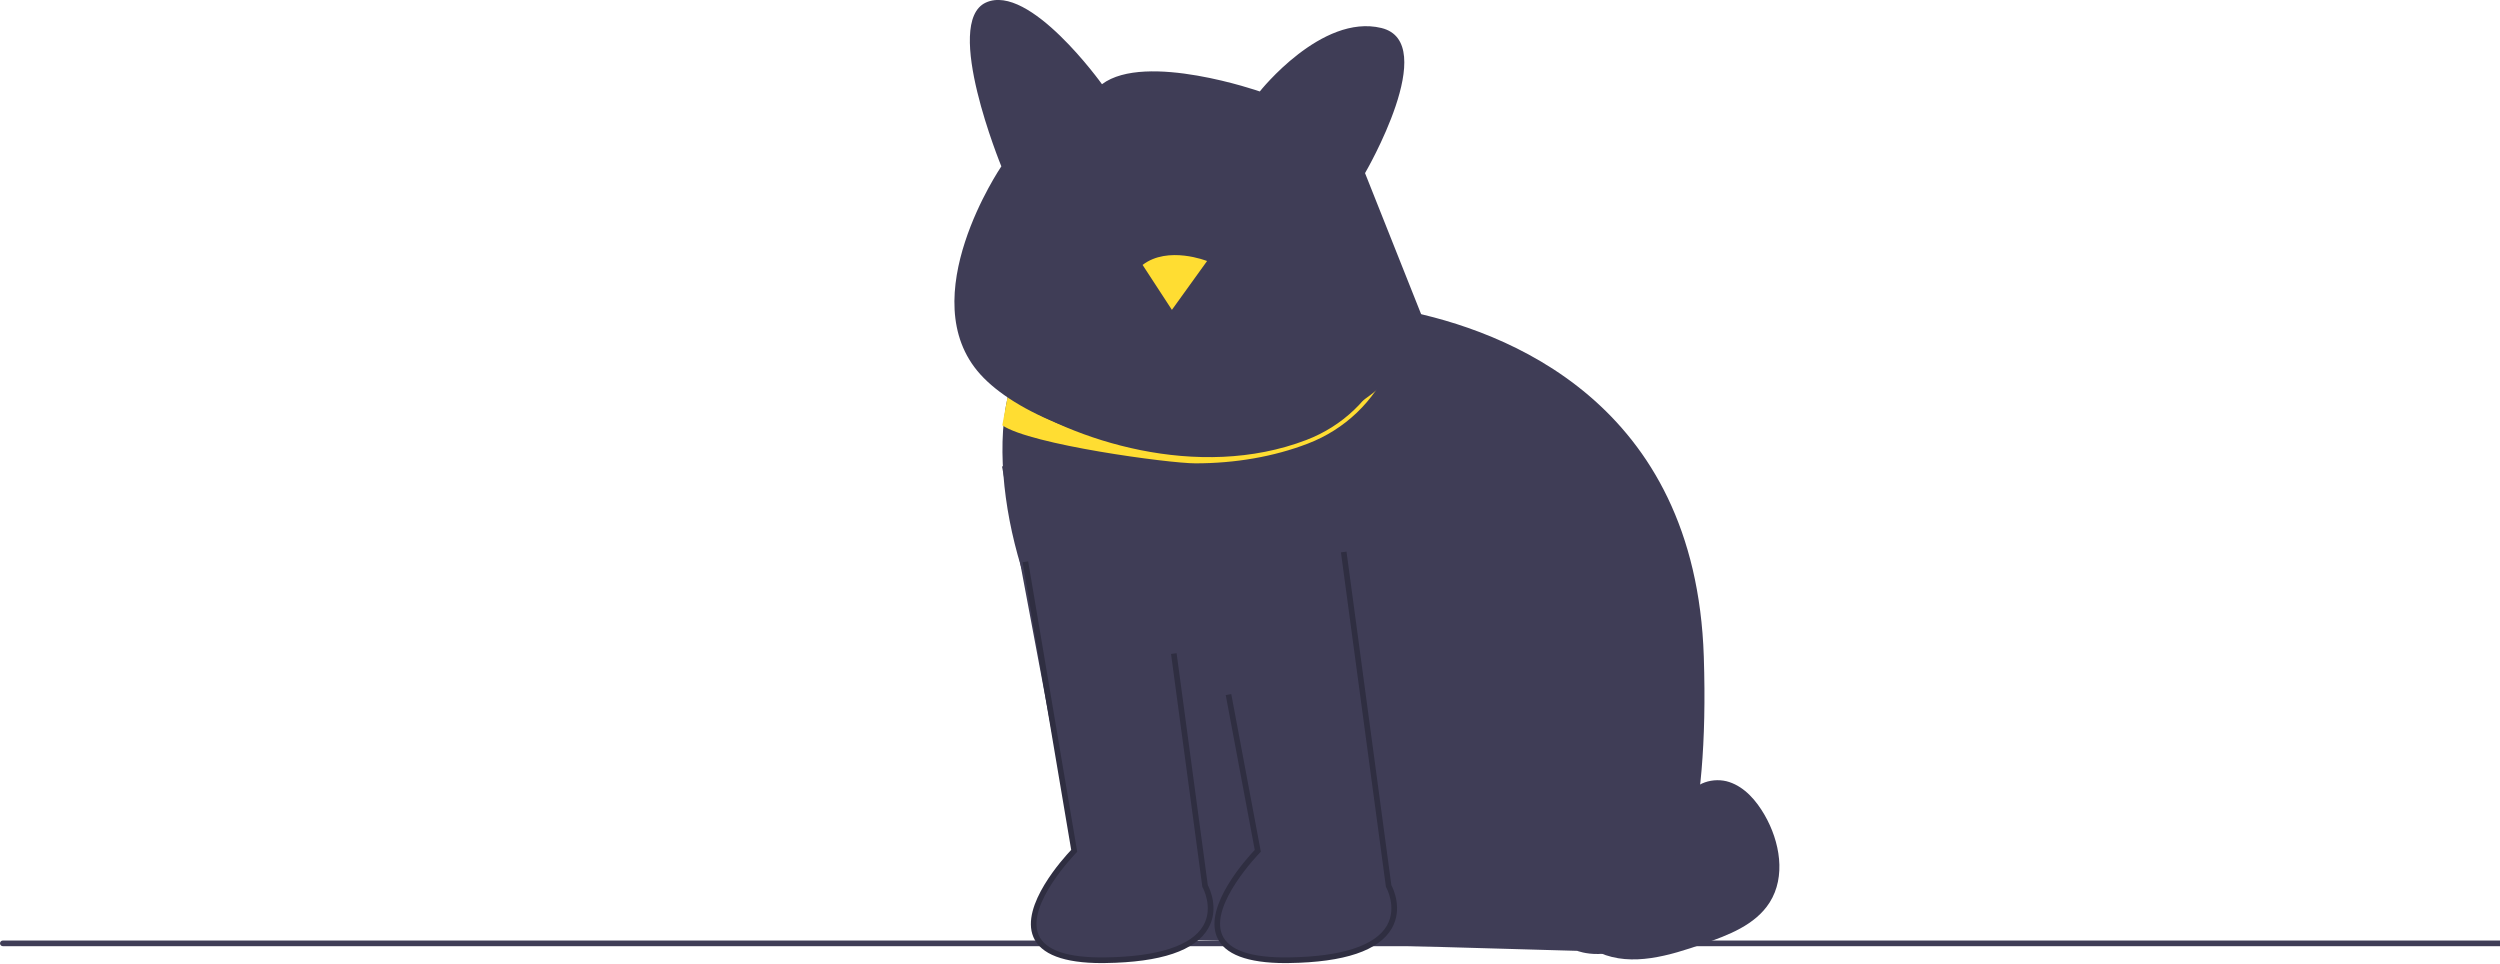
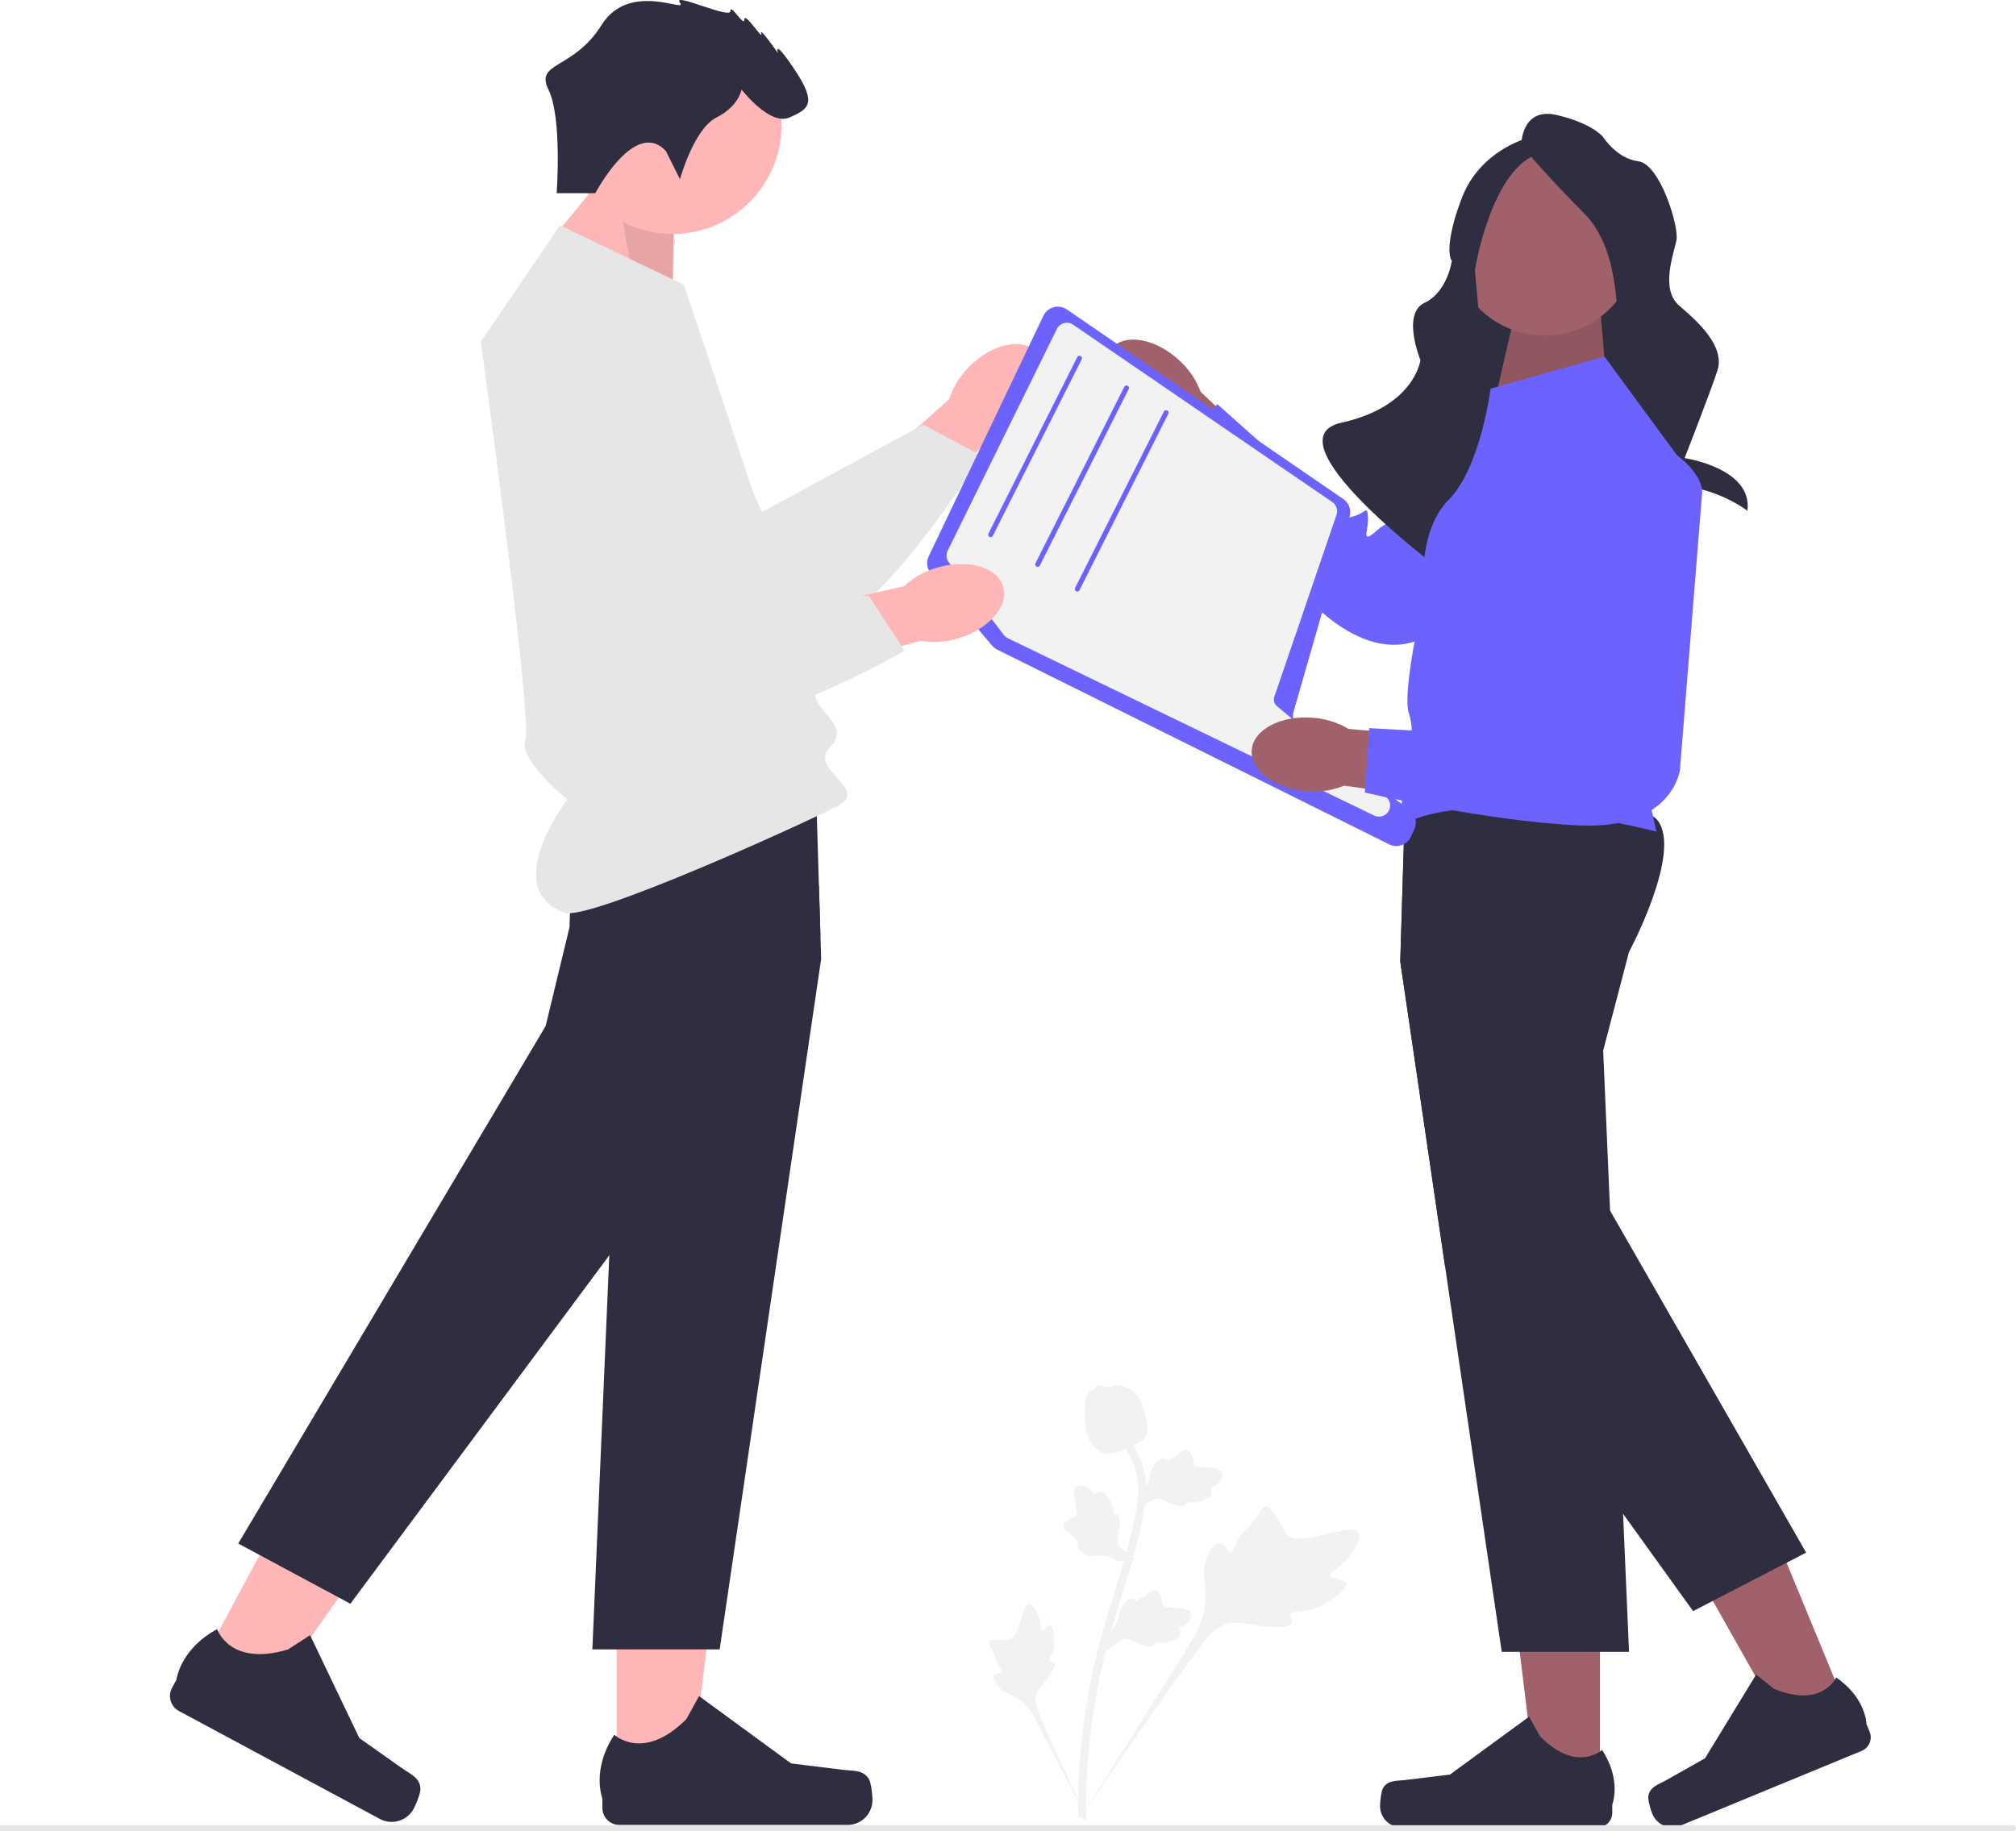
- <svg xmlns="http://www.w3.org/2000/svg" width="888" height="342.09" viewBox="0 0 888 342.09">
-   <path d="m560.17,337.74l-141.49-4.02s10.65-63.71-23.52-81.39c-23.29-12.06-43.96-68.39-38.08-106.72.08-.51.16-1.02.25-1.52,2.98-17.16,11.5-30.45,27.79-34.06,52.66-11.66,90.24-2.62,90.24-2.62,0,0,8.7.11,21.59,2.53.46.08.92.17,1.38.27,36.49,7.15,103.94,32.61,106.86,123.01,4.02,124.2-45.02,104.5-45.02,104.5Z" fill="#3f3d56" />
-   <path d="m496.95,109.95c-.24,6.48-1.71,12.92-4.39,19.04-5.56,12.69-15.7,22.38-28.54,27.29-38.46,14.72-83.34.12-106.04-15.71-.09.5-1.89,9.99-1.97,10.5,10.05,6.88,59.24,13.51,68.57,13.51,14.17,0,27.81-2.35,39.94-7,13.19-5.05,23.6-15.01,29.31-28.04,2.73-6.22,4.23-12.75,4.5-19.33-.46-.1-.92-.19-1.38-.27,0,0,0,0,0,0Z" fill="#ffdd32" />
-   <path d="m507.41,118.2l-22.55-56.71s27.07-46.4,5.8-51.55c-21.27-5.16-43.18,22.55-43.18,22.55,0,0-40.6-14.18-56.06-2.58,0,0-25.78-36.09-41.24-29-15.47,7.09,5.5,58.18,5.5,58.18,0,0-31.92,46.86-7.43,73.92,24.49,27.07,116.64,48.98,159.17-14.82h0Z" fill="#3f3d56" />
-   <path d="m1,336.08h887v-2H1c-.55,0-1,.45-1,1h0c0,.55.45,1,1,1Z" fill="#3f3d56" />
-   <path d="m555.78,303.8c7.68,3.42,15.7,6.9,24.1,6.57s17.23-5.74,18.54-14.04c.68-4.29-.66-8.88.98-12.9,2.21-5.4,9.33-7.49,14.86-5.64,5.54,1.85,9.6,6.63,12.52,11.68,5.46,9.46,7.64,21.88,1.79,31.1-5.07,7.99-14.69,11.61-23.63,14.71-11.92,4.13-25.22,8.22-36.77,3.15-11.61-5.1-17.94-19.83-13.64-31.76" fill="#3f3d56" />
-   <path d="m428.74,92.71s-13.88-5.55-22.89,1.39l10.41,15.96s12.49-17.34,12.49-17.34Z" fill="#ffdd32" />
-   <path d="m355.89,165.55l25.67,136.68s-38.85,39.55,11.1,38.85c49.95-.69,35.38-26.36,35.38-26.36l-15.96-118.64" fill="#3f3d56" />
-   <path d="m391.4,342.09c-13.53,0-21.71-3.1-24.33-9.23-4.77-11.16,10.76-28.17,13.42-30.97l-17.26-102.18,1.97-.33,17.43,103.18-.36.36c-.18.18-17.94,18.45-13.36,29.15,2.35,5.5,10.32,8.19,23.74,8,18.65-.26,30.67-4.17,34.77-11.3,3.69-6.42-.21-13.5-.25-13.57l-.09-.17-.03-.19-11.1-82.56,1.98-.27,11.08,82.38c.66,1.25,4.11,8.46.16,15.36-4.53,7.9-16.81,12.05-36.49,12.32-.43,0-.85,0-1.27,0Z" fill="#2f2e41" />
-   <path d="m421.1,165.55l25.67,136.68s-38.85,39.55,11.1,38.85c49.95-.69,35.38-26.36,35.38-26.36l-15.96-118.64" fill="#3f3d56" />
-   <path d="m456.61,342.09c-13.53,0-21.71-3.1-24.33-9.23-4.77-11.14,10.73-28.13,13.41-30.96l-10.31-55,1.97-.37,10.5,56.02-.37.37c-.18.18-17.94,18.45-13.36,29.15,2.35,5.5,10.33,8.2,23.74,8,18.66-.26,30.69-4.17,34.78-11.32,3.69-6.44-.22-13.48-.26-13.55l-.1-.17-15.98-118.83,1.98-.27,15.93,118.46c.66,1.25,4.11,8.46.16,15.36-4.53,7.9-16.81,12.05-36.49,12.32-.43,0-.85,0-1.27,0Z" fill="#2f2e41" />
+ <svg xmlns="http://www.w3.org/2000/svg" width="583.04" height="529.629" viewBox="0 0 583.04 529.629">
+   <path id="uuid-f8ba9176-caa4-4aaa-aa33-5402b823e72a-487" d="M280.24,106.126c6.491-6.606,15.161-8.611,19.364-4.479,4.203,4.132,2.348,12.834-4.146,19.441-2.558,2.675-5.719,4.698-9.219,5.901l-27.856,27.641-12.692-13.348,28.808-25.832c1.142-3.522,3.111-6.719,5.742-9.323Z" fill="#ffb6b6" />
+   <path d="M191.153,83.309l29.206,64.792,46.638-25.245,16.691,8.858s-38.125,63.739-64.23,56.483c-26.105-7.256-72.459-73.047-64.107-93.352s35.802-11.537,35.802-11.537Z" fill="#e6e6e6" />
+   <g>
+     <path id="uuid-070545a9-7559-45f6-9b62-076b2f028fa8-488" d="M326.54,119.883c-6.78-6.308-9.021-14.92-5.005-19.235,4.015-4.314,12.765-2.697,19.547,3.615,2.744,2.484,4.852,5.589,6.15,9.055l28.39,27.092-12.998,13.052-26.607-28.094c-3.552-1.045-6.801-2.926-9.476-5.485Z" fill="#a0616a" />
+     <path d="M469.546,124.059l-54.798,58.341s-12.306,12.176-32.552-5.383c-20.246-17.559-42.755-46.366-42.755-46.366l12.628-13.743,22.368,19.956s13.28,5.344,14.203,8.801-1.658,4.888,2.491,3.78,4.23-3.579,4.49,.169-2.274,8.129,2.519,3.886c4.793-4.243,6.224-1.662,6.224-1.662l35.023-46.393s22.631-17.896,29.137-1.854c6.506,16.042,1.021,20.47,1.021,20.47Z" fill="#6c63ff" />
+   </g>
+   <g>
+     <polygon points="178.347 515.124 199.643 515.122 209.773 432.979 178.342 432.981 178.347 515.124" fill="#ffb6b6" />
+     <path d="M251.31,514.641h0c.663,1.117,1.013,4.721,1.013,6.02h0c0,3.992-3.236,7.228-7.228,7.228h-65.951c-2.723,0-4.931-2.208-4.931-4.931v-2.746s-3.263-8.252,3.454-18.424c0,0,8.348,7.965,20.823-4.51l3.679-6.664,26.628,19.475,14.76,1.817c3.229,.397,6.092-.062,7.753,2.736h0Z" fill="#2f2e41" />
+   </g>
+   <rect x="423.793" y="58.074" width="52.776" height="77.983" transform="translate(900.3618 194.1304) rotate(-180)" fill="#2f2e41" />
+   <polygon points="464.722 112.279 462.874 89.943 438.299 89.943 432.851 113.607 464.722 112.279" fill="#a0616a" />
+   <polygon points="464.722 112.279 462.874 89.943 438.299 89.943 432.851 113.607 464.722 112.279" opacity=".1" />
+   <polygon points="194.461 87.467 194.892 58.744 177.179 47.702 157.919 71.262 194.461 87.467" fill="#ffb6b6" />
+   <polygon points="194.461 87.467 195.608 59.46 177.179 47.702 183.44 82.363 194.461 87.467" opacity=".1" />
+   <circle cx="446.717" cy="70.187" r="26.863" fill="#a0616a" />
+   <path d="M439.941,41.926s0-11.028,10.24-8.665c10.24,2.363,13.391,6.302,13.391,6.302,0,0,3.939,6.302,10.24,7.089,6.302,.788,11.816,18.905,11.028,22.843s-4.726,14.179,.788,18.905,13.391,11.816,11.028,18.905c-2.363,7.089-9.452,25.207-9.452,25.207,0,0,19.773,2.89,18.158,15.23,0,0-9.493-7.353-22.096-7.353-12.603,0-11.028-22.865-11.028-22.865,0,0-.788-14.157-3.151-18.096-2.363-3.939,.788-25.994-11.028-37.81-11.816-11.816-18.117-19.693-18.117-19.693Z" fill="#2f2e41" />
+   <path d="M443.092,39.563s-14.966,3.151-20.48,18.117c-5.514,14.966-2.729,17.751-2.729,17.751,0,0-1.219,9.012-7.91,12.172-6.691,3.16-1.177,16.551-1.177,16.551,0,0-1.575,13.391-22.843,18.117-21.268,4.726,26.671,40.969,26.671,40.969,0,0-3.447-17.106,18.609-17.893,22.056-.788-4.319-41.193-4.319-41.193l-2.363-25.994s4.726-29.933,18.905-33.871c14.179-3.939-2.363-4.726-2.363-4.726Z" fill="#2f2e41" />
+   <circle cx="194.517" cy="36.18" r="31.502" fill="#ffb6b6" />
+   <path d="M237.478,277.401l-29.345,199.69h-36.817l4.896-113.988,2.577-59.936-7.472-28.529s-3.407-6.341-6.277-14.028c-3.235-8.675-5.79-19.074-1.997-24.006,1.396-1.818,5.024-3.164,9.956-4.166,3.013-.616,6.52-1.095,10.307-1.467,21.773-2.154,52.743-.809,52.743-.809l.787,25.981,.437,14.508,.208,6.749Z" fill="#2f2e41" />
+   <g>
+     <polygon points="57.094 483.308 75.855 493.385 123.656 425.82 95.967 410.946 57.094 483.308" fill="#ffb6b6" />
+     <path d="M121.597,517.415h0c.056,1.298-1.342,4.638-1.957,5.782h0c-1.889,3.516-6.271,4.836-9.788,2.946l-58.097-31.214c-2.399-1.289-3.299-4.278-2.01-6.677l1.3-2.419s1.032-8.814,11.763-14.595c0,0,3.585,10.967,20.478,5.882l6.395-4.129,14.24,29.758,12.142,8.586c2.656,1.878,5.396,2.829,5.535,6.079l0,0Z" fill="#2f2e41" />
+   </g>
+   <path d="M237.271,270.652l-15.574,31.228-45.485,61.224-74.88,100.797-32.43-17.421,88.894-149.674,6.928-28.672s0-3.099,.315-7.522c.616-8.753,2.462-22.703,7.959-28.171,.744-.744,1.553-1.331,2.434-1.725,1.653-.744,4.402-.565,7.873,.258,14.501,3.464,41.563,18.344,53.53,25.172l.437,14.508Z" fill="#2f2e41" />
+   <g>
+     <polygon points="462.721 517.629 444.411 517.627 435.7 447 462.725 447.002 462.721 517.629" fill="#a0616a" />
+     <path d="M399.987,517.214h0c-.57,.96-.871,4.059-.871,5.176h0c0,3.432,2.782,6.215,6.215,6.215h56.706c2.341,0,4.24-1.898,4.24-4.24v-2.361s2.805-7.096-2.97-15.841c0,0-7.178,6.848-17.904-3.878l-3.163-5.73-22.895,16.744-12.691,1.562c-2.776,.342-5.238-.053-6.666,2.352h-0Z" fill="#2f2e41" />
+   </g>
+   <g>
+     <polygon points="534.854 496.051 517.928 503.034 482.935 441.069 507.917 430.762 534.854 496.051" fill="#a0616a" />
+     <path d="M476.705,519.597h0c-.161,1.105,.743,4.085,1.169,5.117h0c1.309,3.173,4.943,4.683,8.115,3.374l52.418-21.63c2.164-.893,3.195-3.372,2.302-5.536l-.901-2.182s-.114-7.629-8.788-13.511c0,0-4.023,9.068-18.029,3.245l-5.109-4.09-14.777,24.212-11.135,6.285c-2.436,1.375-4.862,1.949-5.265,4.717l-0,0Z" fill="#2f2e41" />
+   </g>
+   <path d="M471.123,275.354l-7.472,28.529,1.99,46.294,3.3,76.891,.093,2.169,.372,8.646,1.718,39.924h-36.817l-16.39-111.533-12.955-88.157,1.36-44.891,.072-2.348s65.848-2.863,73.005,6.442c7.157,9.305-8.274,38.034-8.274,38.034Z" fill="#2f2e41" />
+   <path d="M522.348,449.106l-6.241,3.228-23.082,11.946-3.378,1.746-20.241-28.143-51.49-71.609-12.955-88.157,1.36-44.891c5.826-1.854,10.485-2.612,12.847-1.51,10.636,4.974,10.128,37.583,10.128,37.583l6.477,28.773,29.868,52.105,56.708,98.929Z" fill="#2f2e41" />
+   <g>
+     <path d="M389.226,457.909c-.474-1.45-4.065-.812-4.409-2.108-.344-1.292,3.102-2.375,5.745-6.017,.477-.657,3.48-4.795,2.328-6.535-2.183-3.299-17.373,4.917-21.019,.307-.8-1.012-1.129-2.749-3.513-5.982-.948-1.286-1.557-1.907-2.284-1.889-1.031,.026-1.401,1.316-3.022,3.654-2.431,3.505-3.309,3.065-4.91,5.938-1.189,2.132-1.33,3.495-2.187,3.575-1.213,.114-1.715-2.541-3.197-2.644-1.513-.105-3.027,2.518-3.777,4.567-1.408,3.846-.536,6.785-.343,9.715,.21,3.184-.283,7.844-3.742,13.825l-32.627,51.982c7.007-10.597,26.897-39.494,34.91-50.094,2.313-3.06,4.799-6.132,8.626-6.71,3.684-.557,8.166,1.266,14.423,1.16,.731-.012,2.764-.073,3.259-1.151,.409-.891-.606-1.666-.237-2.503,.495-1.123,2.724-.641,5.762-1.388,2.142-.526,3.597-1.395,4.849-2.143,.377-.225,5.998-3.63,5.367-5.56h-0Z" fill="#f2f2f2" />
+     <path d="M303.771,470.046c-.848-.186-1.571,1.761-2.307,1.556-.733-.204-.271-2.208-1.295-4.556-.185-.423-1.349-3.091-2.536-3.028-2.249,.12-2.599,9.946-5.914,10.405-.727,.101-1.675-.239-3.95-.002-.905,.094-1.385,.214-1.586,.576-.285,.514,.242,1.067,.921,2.537,1.019,2.205,.55,2.508,1.497,4.123,.703,1.199,1.331,1.661,1.123,2.105-.294,.628-1.742,.108-2.22,.806-.488,.712,.363,2.212,1.152,3.172,1.481,1.801,3.176,2.221,4.669,2.971,1.623,.815,3.768,2.402,5.706,5.826l16.099,31.012c-3.179-6.497-11.623-24.596-14.514-31.588-.834-2.018-1.625-4.125-.805-6.17,.79-1.969,2.978-3.643,4.731-6.744,.205-.362,.762-1.378,.376-1.931-.319-.458-.993-.183-1.297-.606-.408-.567,.471-1.522,.981-3.228,.36-1.203,.353-2.168,.347-2.998-.002-.25-.051-3.991-1.18-4.238l-0,0Z" fill="#f2f2f2" />
+     <path d="M319.832,477.613l.506-4.672,.31-.294c1.436-1.357,2.334-2.795,2.671-4.275,.054-.235,.095-.473,.138-.716,.168-.961,.377-2.155,1.3-3.395,.517-.691,1.884-2.253,3.294-1.707,.381,.143,.637,.389,.816,.651,.045-.045,.091-.091,.14-.14,.609-.592,1.035-.809,1.446-1.018,.315-.161,.641-.326,1.192-.767,.242-.193,.435-.367,.599-.513,.495-.442,1.128-.959,1.995-.754,.919,.251,1.234,1.128,1.443,1.708,.373,1.035,.488,1.747,.564,2.219,.027,.172,.059,.367,.083,.43,.201,.507,2.726,.638,3.676,.693,2.136,.116,3.984,.216,4.428,1.678,.319,1.046-.346,2.187-2.032,3.481-.525,.403-1.051,.681-1.508,.888,.281,.266,.506,.628,.519,1.121h0c.031,1.167-1.166,2.062-3.557,2.666-.594,.152-1.393,.352-2.439,.302-.492-.024-.924-.1-1.292-.17-.055,.21-.155,.427-.337,.634-.532,.609-1.391,.764-2.558,.421-1.288-.359-2.305-.847-3.203-1.276-.784-.374-1.46-.693-2.028-.78-1.055-.148-2.039,.504-3.217,1.371l-2.951,2.214h-0Z" fill="#f2f2f2" />
+     <path d="M328.254,451.001l-4.648,.696-.363-.226c-1.677-1.045-3.296-1.549-4.812-1.5-.241,.008-.482,.028-.727,.048-.972,.081-2.18,.182-3.614-.397-.8-.325-2.657-1.251-2.487-2.753,.041-.404,.215-.715,.423-.954-.055-.032-.111-.065-.171-.1-.727-.439-1.045-.796-1.351-1.14-.235-.264-.478-.537-1.044-.959-.248-.185-.466-.328-.648-.449-.553-.367-1.214-.848-1.236-1.738,.01-.953,.778-1.48,1.286-1.829,.907-.624,1.566-.915,2.003-1.109,.16-.07,.34-.15,.395-.189,.439-.323-.074-2.799-.262-3.732-.43-2.095-.801-3.908,.5-4.709,.931-.574,2.203-.22,3.883,1.083,.523,.406,.925,.844,1.242,1.234,.186-.34,.479-.648,.953-.787h0c1.121-.326,2.29,.605,3.48,2.764,.297,.536,.694,1.258,.91,2.283,.101,.483,.138,.919,.163,1.293,.217-0,.453,.042,.699,.165,.724,.36,1.092,1.152,1.056,2.368-.02,1.337-.234,2.445-.422,3.422-.162,.853-.3,1.588-.24,2.159,.125,1.058,1.005,1.845,2.142,2.764l2.89,2.293h-0Z" fill="#f2f2f2" />
+     <path d="M328.881,437.044l.506-4.672,.31-.294c1.436-1.357,2.334-2.795,2.671-4.275,.054-.235,.095-.473,.138-.716,.168-.961,.377-2.155,1.3-3.395,.517-.691,1.884-2.253,3.294-1.707,.381,.143,.637,.389,.816,.651,.045-.045,.091-.091,.14-.14,.609-.592,1.035-.809,1.446-1.018,.315-.161,.641-.326,1.192-.767,.242-.193,.435-.367,.599-.513,.495-.442,1.128-.959,1.995-.754,.919,.251,1.234,1.128,1.443,1.708,.373,1.035,.488,1.747,.564,2.219,.027,.172,.059,.367,.083,.43,.201,.507,2.726,.638,3.676,.693,2.136,.116,3.984,.216,4.428,1.678,.319,1.046-.346,2.187-2.032,3.481-.525,.403-1.051,.681-1.508,.888,.281,.266,.506,.628,.519,1.121h0c.031,1.167-1.166,2.062-3.557,2.666-.594,.152-1.393,.352-2.439,.302-.492-.024-.924-.1-1.292-.17-.055,.21-.155,.427-.337,.634-.532,.609-1.391,.764-2.558,.421-1.288-.359-2.305-.847-3.203-1.276-.784-.374-1.46-.693-2.028-.78-1.055-.148-2.039,.504-3.217,1.371l-2.951,2.214h-0Z" fill="#f2f2f2" />
+     <path d="M313.81,526.564l-.822-.812,.015-1.154-.015,1.154-1.142-.121c.005-.107-.002-.359-.01-.751-.044-2.149-.18-8.691,.731-18.741,.636-7.016,1.699-14.138,3.159-21.171,1.463-7.044,2.98-12.285,4.2-16.498,.92-3.177,1.849-6.191,2.755-9.126,2.419-7.843,4.704-15.251,6.118-23.702,.317-1.886,.974-5.813-.372-10.448-.781-2.688-2.118-5.218-3.976-7.518l1.798-1.452c2.05,2.541,3.529,5.343,4.396,8.328,1.492,5.139,.776,9.417,.432,11.473-1.44,8.6-3.747,16.079-6.19,23.998-.902,2.925-1.828,5.925-2.744,9.09-1.208,4.174-2.712,9.369-4.156,16.323-1.444,6.949-2.493,13.984-3.122,20.911-.899,9.924-.764,16.368-.72,18.485,.023,1.13,.028,1.367-.335,1.732v-0Z" fill="#f2f2f2" />
+     <path d="M319.519,420.335c-.092-.021-.185-.044-.279-.071-1.896-.532-3.417-2.077-4.522-4.592-.517-1.183-.639-2.428-.883-4.91-.038-.383-.207-2.32,0-4.887,.135-1.677,.315-2.351,.772-2.88,.507-.589,1.19-.927,1.912-1.096,.02-.222,.092-.439,.236-.645,.594-.854,1.587-.503,2.127-.32,.272,.098,.61,.222,.991,.286,.598,.103,.956-.002,1.497-.158,.518-.15,1.161-.337,2.051-.321,1.755,.024,3.054,.813,3.483,1.073,2.256,1.356,3.035,3.519,3.937,6.024,.179,.502,.774,2.317,.912,4.653,.1,1.686-.121,2.376-.374,2.869-.517,1.014-1.31,1.485-3.276,2.474-2.054,1.037-3.085,1.555-3.93,1.822-1.966,.617-3.201,1.005-4.654,.681v0Z" fill="#f2f2f2" />
+   </g>
+   <path d="M583.04,528.789h0c0,.464-.376,.84-.84,.84H0v-1.68H582.2c.464,0,.84,.376,.84,.84Z" fill="#e6e6e6" />
+   <path d="M161.968,65.185l35.787,17.178s37.934,112.37,37.934,118.096c0,5.726,10.736,9.305,4.294,15.746s11.99,11.897,2.058,17.042-71.885,33.29-78.774,30.752c-19-7,.805-32.722,.805-32.722,0,0-14.272-11.494-12.125-17.22s-12.883-115.233-12.883-115.233l22.904-33.64Z" fill="#e6e6e6" />
+   <path d="M192.593,43.726l4.052,8.104s4.052-14.586,10.535-17.828,7.293-8.104,7.293-8.104c0,0,8.104,10.535,13.776,8.104s8.104-4.052,1.621-13.776-4.862-4.862-4.862-4.862c0,0-5.672-8.104-4.862-5.672s-4.862-6.483-4.862-4.052c0,2.431-4.052-4.862-4.052-2.431,0,2.431-17.017-5.672-14.586-2.431s-14.586-6.483-22.69,6.483c-8.104,12.966-19.34,10.568-15.342,18.655,3.998,8.087,2.377,29.966,2.377,29.966h11.176s11.514-21.879,20.428-12.155Z" fill="#2f2e41" />
+   <path d="M431.085,112.424l.656-.185,32.268-9.119,25.766,35.071-17.178,73.005,6.442,29.345s-52.249-13.599-73.005-2.147c0,0-1.431-6.526,0-9.705s3.579-16.406,1.431-22.317,4.294-33.826,4.294-33.826c0,0-2.147-18.609,7.157-27.914s12.168-32.208,12.168-32.208Z" fill="#6c63ff" />
+   <path d="M401.778,244.249l-113.388-56.35c-.564-.28-1.057-.666-1.465-1.147l-17.692-20.851c-1.173-1.383-1.427-3.334-.647-4.972l33.174-69.601c.581-1.22,1.663-2.12,2.968-2.471,1.306-.35,2.693-.113,3.808,.651l79.965,54.852c1.642,1.126,2.375,3.167,1.825,5.08l-16.235,56.498c-.444,1.545,.122,3.232,1.408,4.196l32.117,24.088c1.73,1.297,2.327,3.663,1.421,5.626l-1.016,2.201c-.527,1.142-1.471,2.001-2.657,2.419-.503,.177-1.022,.265-1.538,.265-.702-0-1.4-.163-2.049-.485Z" fill="#6c63ff" />
+   <path d="M400.873,230.535l-31.564-26.26c-.272-.229-.487-.508-.637-.816-.286-.58-.344-1.274-.129-1.911l17.986-52.628c.465-1.36-.036-2.877-1.224-3.693l-74.937-51.304c-.766-.53-1.725-.694-2.627-.458-.909,.236-1.661,.852-2.076,1.689l-31.593,64.151c-.48,.966-.444,2.076,.086,2.999,.064,.129,.143,.25,.236,.365l15.889,20.971c.308,.401,.709,.73,1.159,.952l105.972,51.311c.444,.215,.923,.322,1.403,.322,.83,0,1.661-.322,2.276-.945,.072-.079,.143-.15,.215-.236,.501-.608,.759-1.389,.723-2.183-.043-.902-.465-1.746-1.159-2.326Z" fill="#f2f2f2" />
+   <path d="M286.505,155.368c.262,0,.514-.144,.64-.394l25.687-51.033c.178-.353,.036-.784-.317-.961-.354-.179-.783-.036-.961,.317l-25.687,51.033c-.178,.353-.036,.784,.317,.961,.103,.052,.213,.077,.321,.077Z" fill="#6c63ff" />
+   <path d="M300.104,163.957c.262,0,.514-.144,.64-.394l25.687-51.033c.178-.353,.036-.784-.317-.961-.354-.179-.784-.035-.961,.317l-25.687,51.033c-.178,.353-.036,.784,.317,.961,.103,.052,.213,.077,.321,.077Z" fill="#6c63ff" />
+   <path d="M311.556,171.114c.262,0,.514-.144,.64-.394l25.687-51.033c.178-.353,.036-.784-.317-.961-.354-.179-.783-.036-.961,.317l-25.687,51.033c-.178,.353-.036,.784,.317,.961,.103,.052,.213,.077,.321,.077Z" fill="#6c63ff" />
+   <path id="uuid-03f01c0a-1974-4ec8-8b69-52a915a70377-489" d="M271.014,164.201c8.882-2.624,17.435-.168,19.104,5.484,1.669,5.653-4.178,12.36-13.063,14.984-3.535,1.097-7.281,1.331-10.925,.683l-37.772,10.642-4.616-17.832,37.726-8.598c2.708-2.525,5.981-4.364,9.546-5.364Z" fill="#ffb6b6" />
+   <path d="M204.205,101.006l-5.92,70.824,53.029,.57,10.292,15.847s-64.274,37.216-83.574,18.2c-19.3-19.016-27.887-99.038-10.728-112.735,17.159-13.697,36.901,7.294,36.901,7.294Z" fill="#e6e6e6" />
+   <g>
+     <path id="uuid-7eb47ac4-3db4-4d62-bd0a-b38893e38622-490" d="M377.92,228.882c-9.235-.696-16.362-6.024-15.918-11.901s8.289-10.076,17.527-9.379c3.694,.228,7.28,1.337,10.457,3.235l39.091,3.441-2.006,18.31-38.324-5.336c-3.427,1.4-7.14,1.96-10.827,1.631Z" fill="#a0616a" />
+     <path d="M492.243,142.869l-6.387,79.786s-2.012,17.194-28.79,16.116-62.346-9.531-62.346-9.531l1.285-18.62,29.931,1.626s13.71-4.116,16.59-1.991,1.756,4.853,4.306,1.398,1.07-5.437,3.613-2.671,3.298,7.77,4.394,1.463,3.824-5.184,3.824-5.184l-1.602-58.107s6.507-28.109,21.605-19.638c15.097,8.47,13.577,15.354,13.577,15.354Z" fill="#6c63ff" />
+   </g>
</svg>
